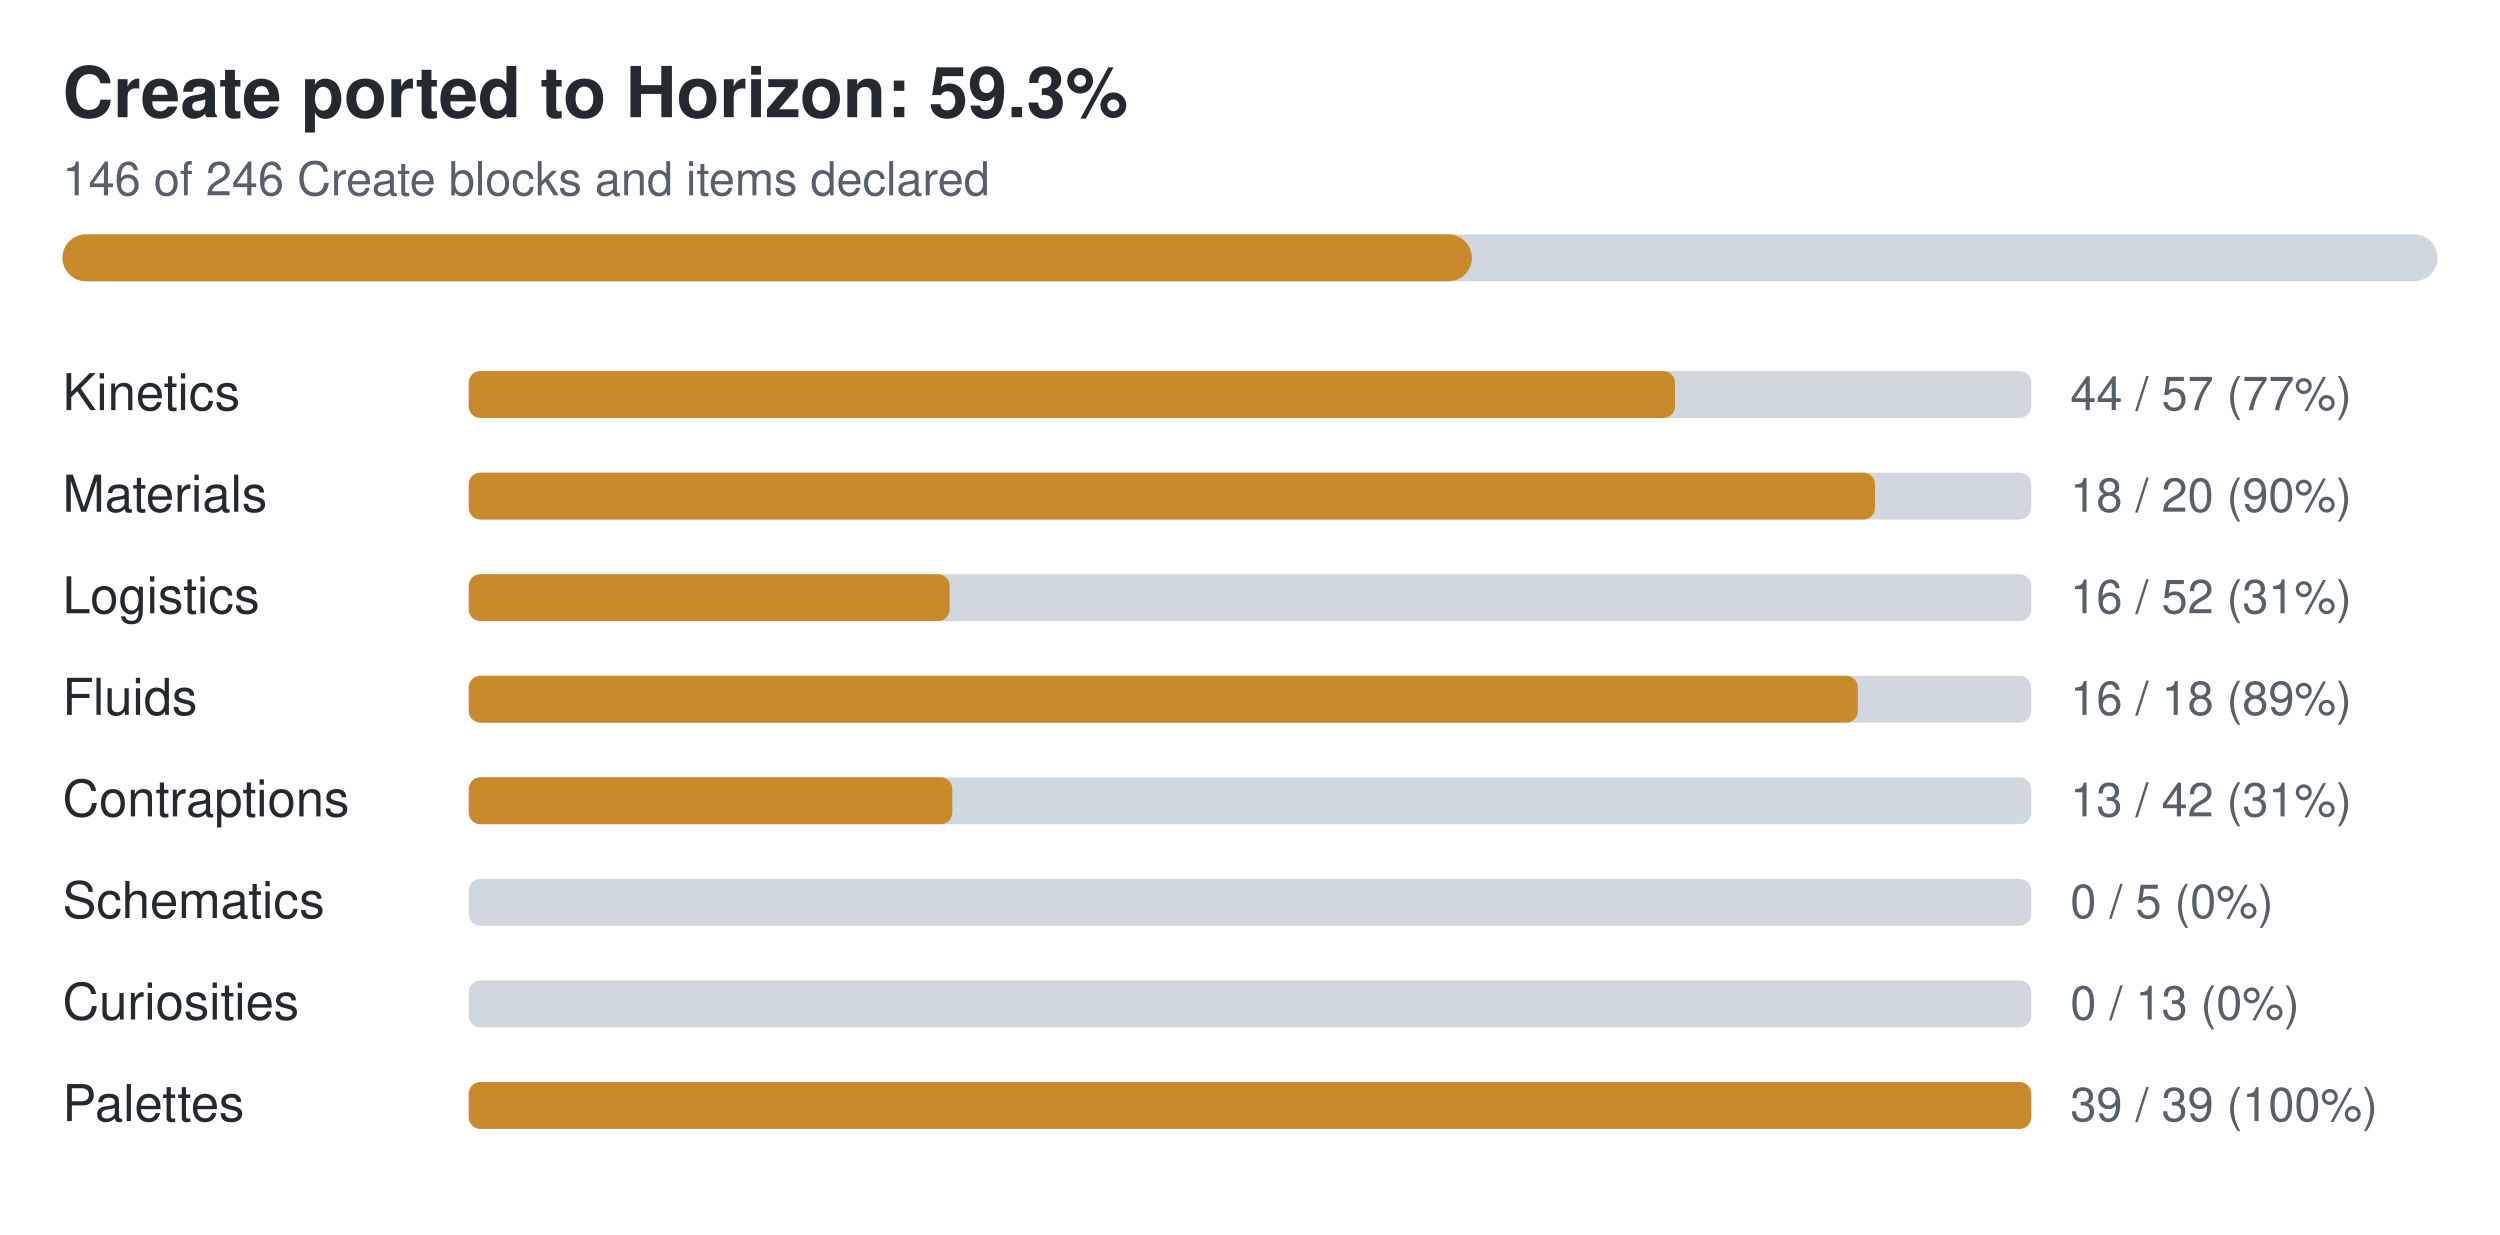
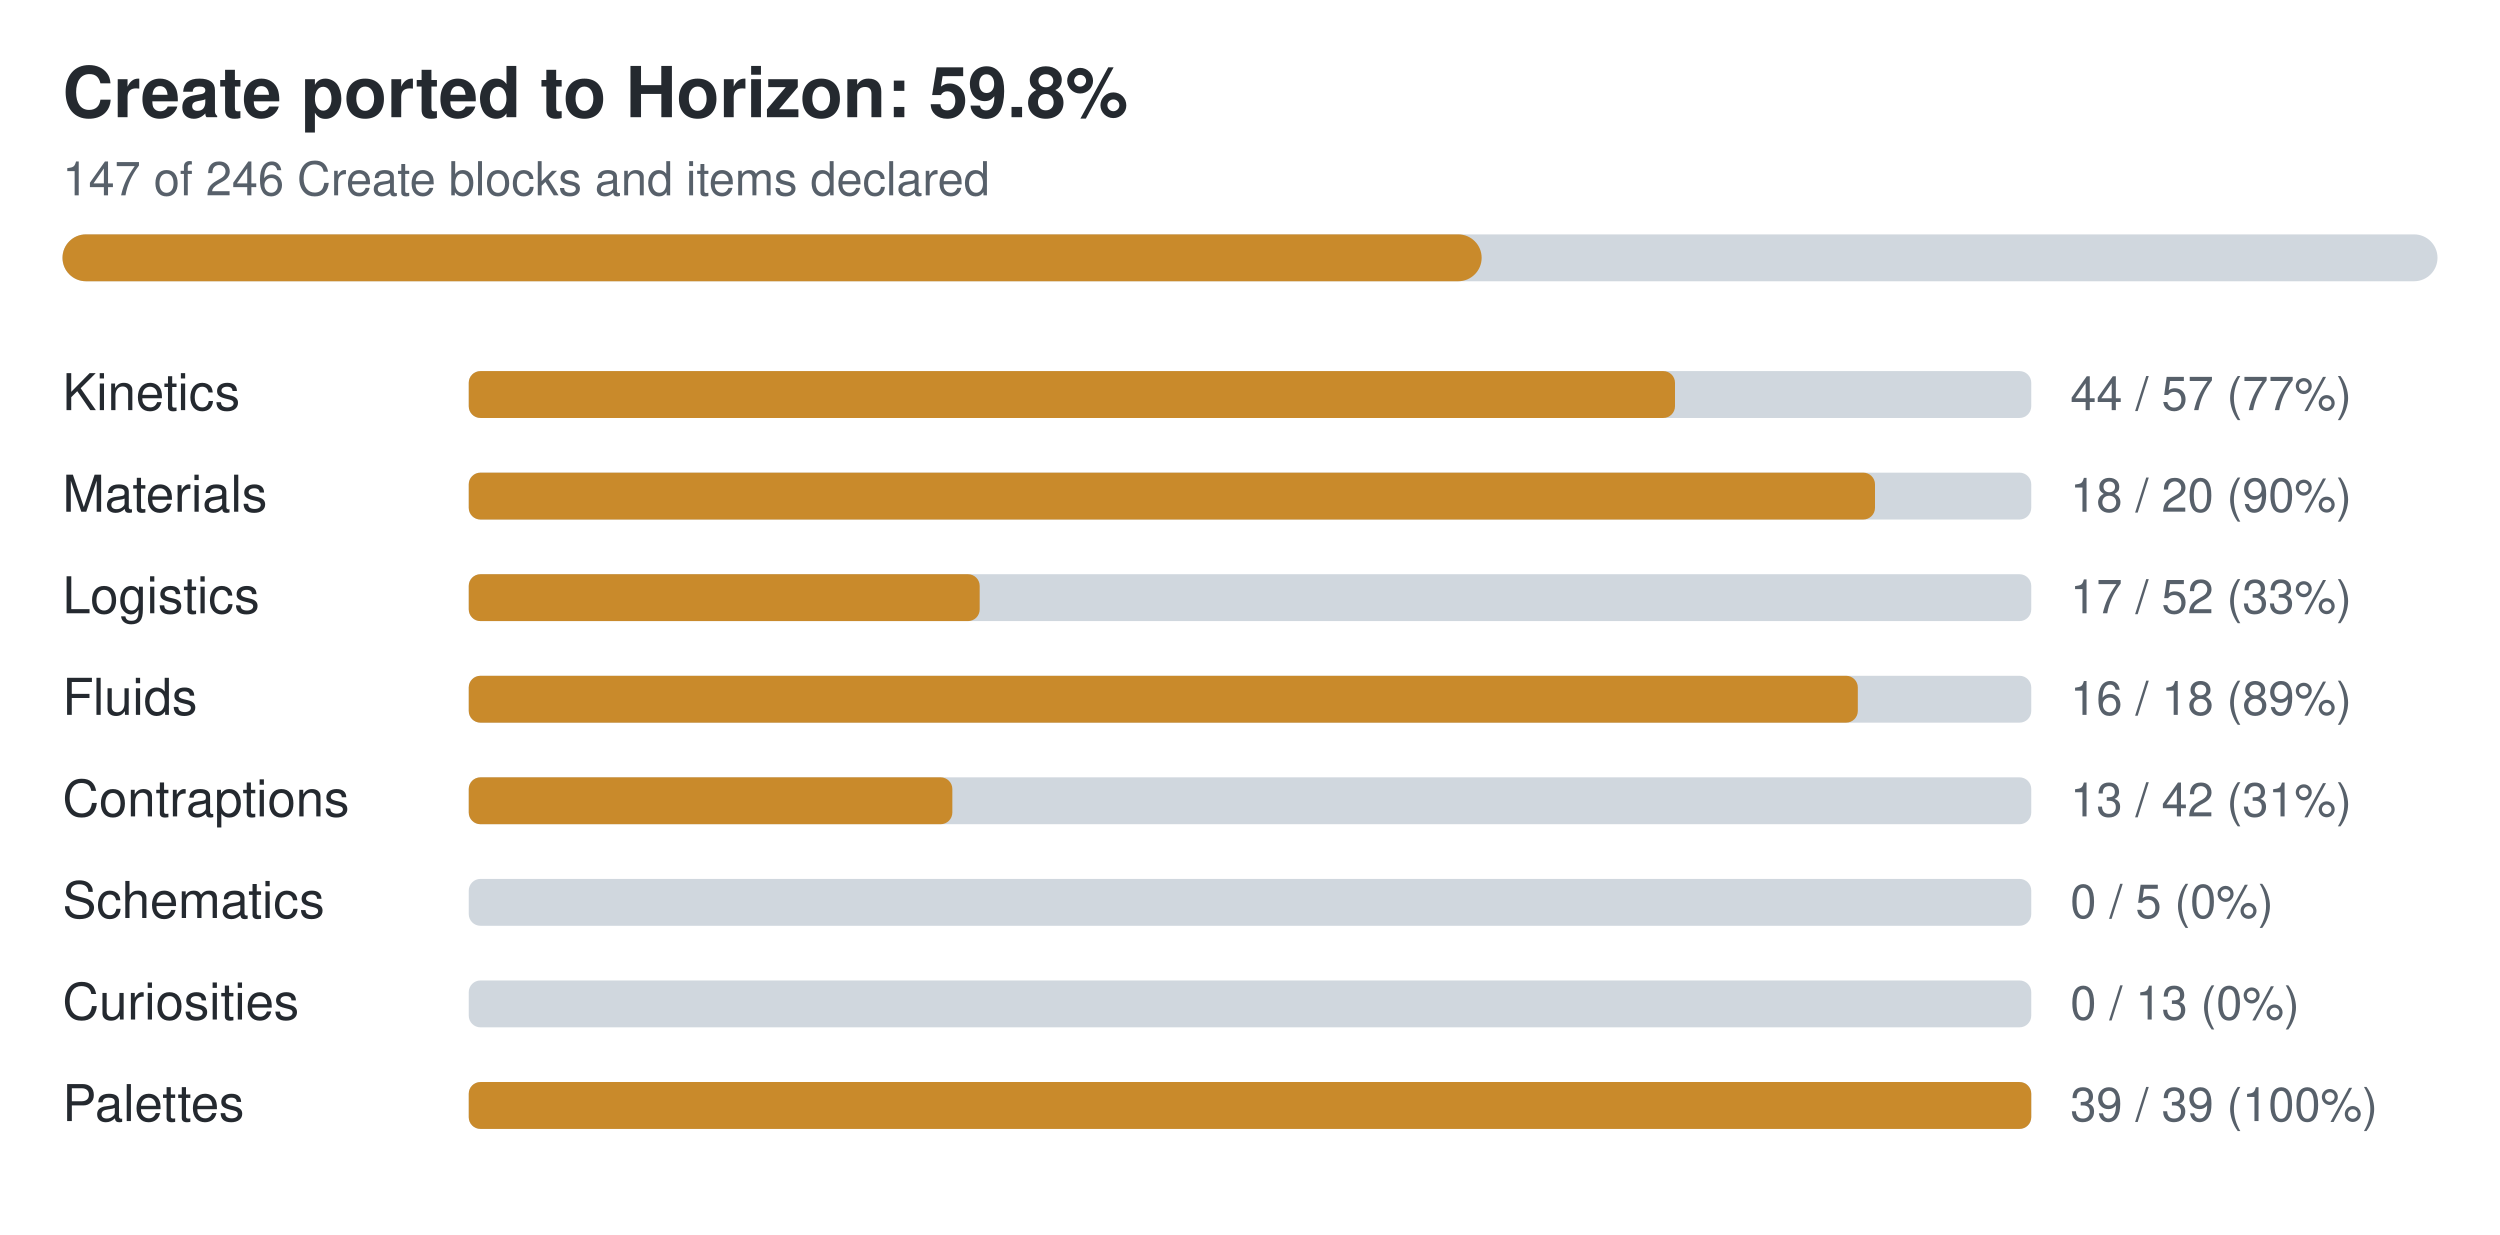
<svg xmlns="http://www.w3.org/2000/svg" width="640" height="316" viewBox="0 0 640 316" font-family="-apple-system,Segoe UI,Helvetica,Arial,sans-serif">
  <style>.t{fill:#24292f}.m{fill:#57606a}.track{fill:#d0d7de}.fill{fill:#c98a2b}@media (prefers-color-scheme:dark){.t{fill:#e6edf3}.m{fill:#8d96a0}.track{fill:#30363d}.fill{fill:#e3a64a}}</style>
-   <text class="t" x="16" y="30" font-size="18" font-weight="600">Create ported to Horizon: 59.3%</text>
-   <text class="m" x="16" y="50" font-size="12">146 of 246 Create blocks and items declared</text>
+   <text class="t" x="16" y="30" font-size="18" font-weight="600">Create ported to Horizon: 59.8%</text>
+   <text class="m" x="16" y="50" font-size="12">147 of 246 Create blocks and items declared</text>
  <rect class="track" x="16" y="60" width="608" height="12" rx="6" />
-   <rect class="fill" x="16" y="60" width="360.8" height="12" rx="6" />
+   <rect class="fill" x="16" y="60" width="363.3" height="12" rx="6" />
  <text class="t" x="16" y="105" font-size="13">Kinetics</text>
  <rect class="track" x="120" y="95" width="400" height="12" rx="3" />
  <rect class="fill" x="120" y="95" width="308.8" height="12" rx="3" />
  <text class="m" x="530" y="105" font-size="12">44 / 57  (77%)</text>
  <text class="t" x="16" y="131" font-size="13">Materials</text>
  <rect class="track" x="120" y="121" width="400" height="12" rx="3" />
  <rect class="fill" x="120" y="121" width="360.0" height="12" rx="3" />
  <text class="m" x="530" y="131" font-size="12">18 / 20  (90%)</text>
  <text class="t" x="16" y="157" font-size="13">Logistics</text>
  <rect class="track" x="120" y="147" width="400" height="12" rx="3" />
-   <rect class="fill" x="120" y="147" width="123.1" height="12" rx="3" />
-   <text class="m" x="530" y="157" font-size="12">16 / 52  (31%)</text>
+   <rect class="fill" x="120" y="147" width="130.8" height="12" rx="3" />
+   <text class="m" x="530" y="157" font-size="12">17 / 52  (33%)</text>
  <text class="t" x="16" y="183" font-size="13">Fluids</text>
  <rect class="track" x="120" y="173" width="400" height="12" rx="3" />
  <rect class="fill" x="120" y="173" width="355.6" height="12" rx="3" />
  <text class="m" x="530" y="183" font-size="12">16 / 18  (89%)</text>
  <text class="t" x="16" y="209" font-size="13">Contraptions</text>
  <rect class="track" x="120" y="199" width="400" height="12" rx="3" />
  <rect class="fill" x="120" y="199" width="123.8" height="12" rx="3" />
  <text class="m" x="530" y="209" font-size="12">13 / 42  (31%)</text>
  <text class="t" x="16" y="235" font-size="13">Schematics</text>
  <rect class="track" x="120" y="225" width="400" height="12" rx="3" />
  <text class="m" x="530" y="235" font-size="12">0 / 5  (0%)</text>
  <text class="t" x="16" y="261" font-size="13">Curiosities</text>
  <rect class="track" x="120" y="251" width="400" height="12" rx="3" />
  <text class="m" x="530" y="261" font-size="12">0 / 13  (0%)</text>
  <text class="t" x="16" y="287" font-size="13">Palettes</text>
  <rect class="track" x="120" y="277" width="400" height="12" rx="3" />
  <rect class="fill" x="120" y="277" width="400.0" height="12" rx="3" />
  <text class="m" x="530" y="287" font-size="12">39 / 39  (100%)</text>
</svg>
